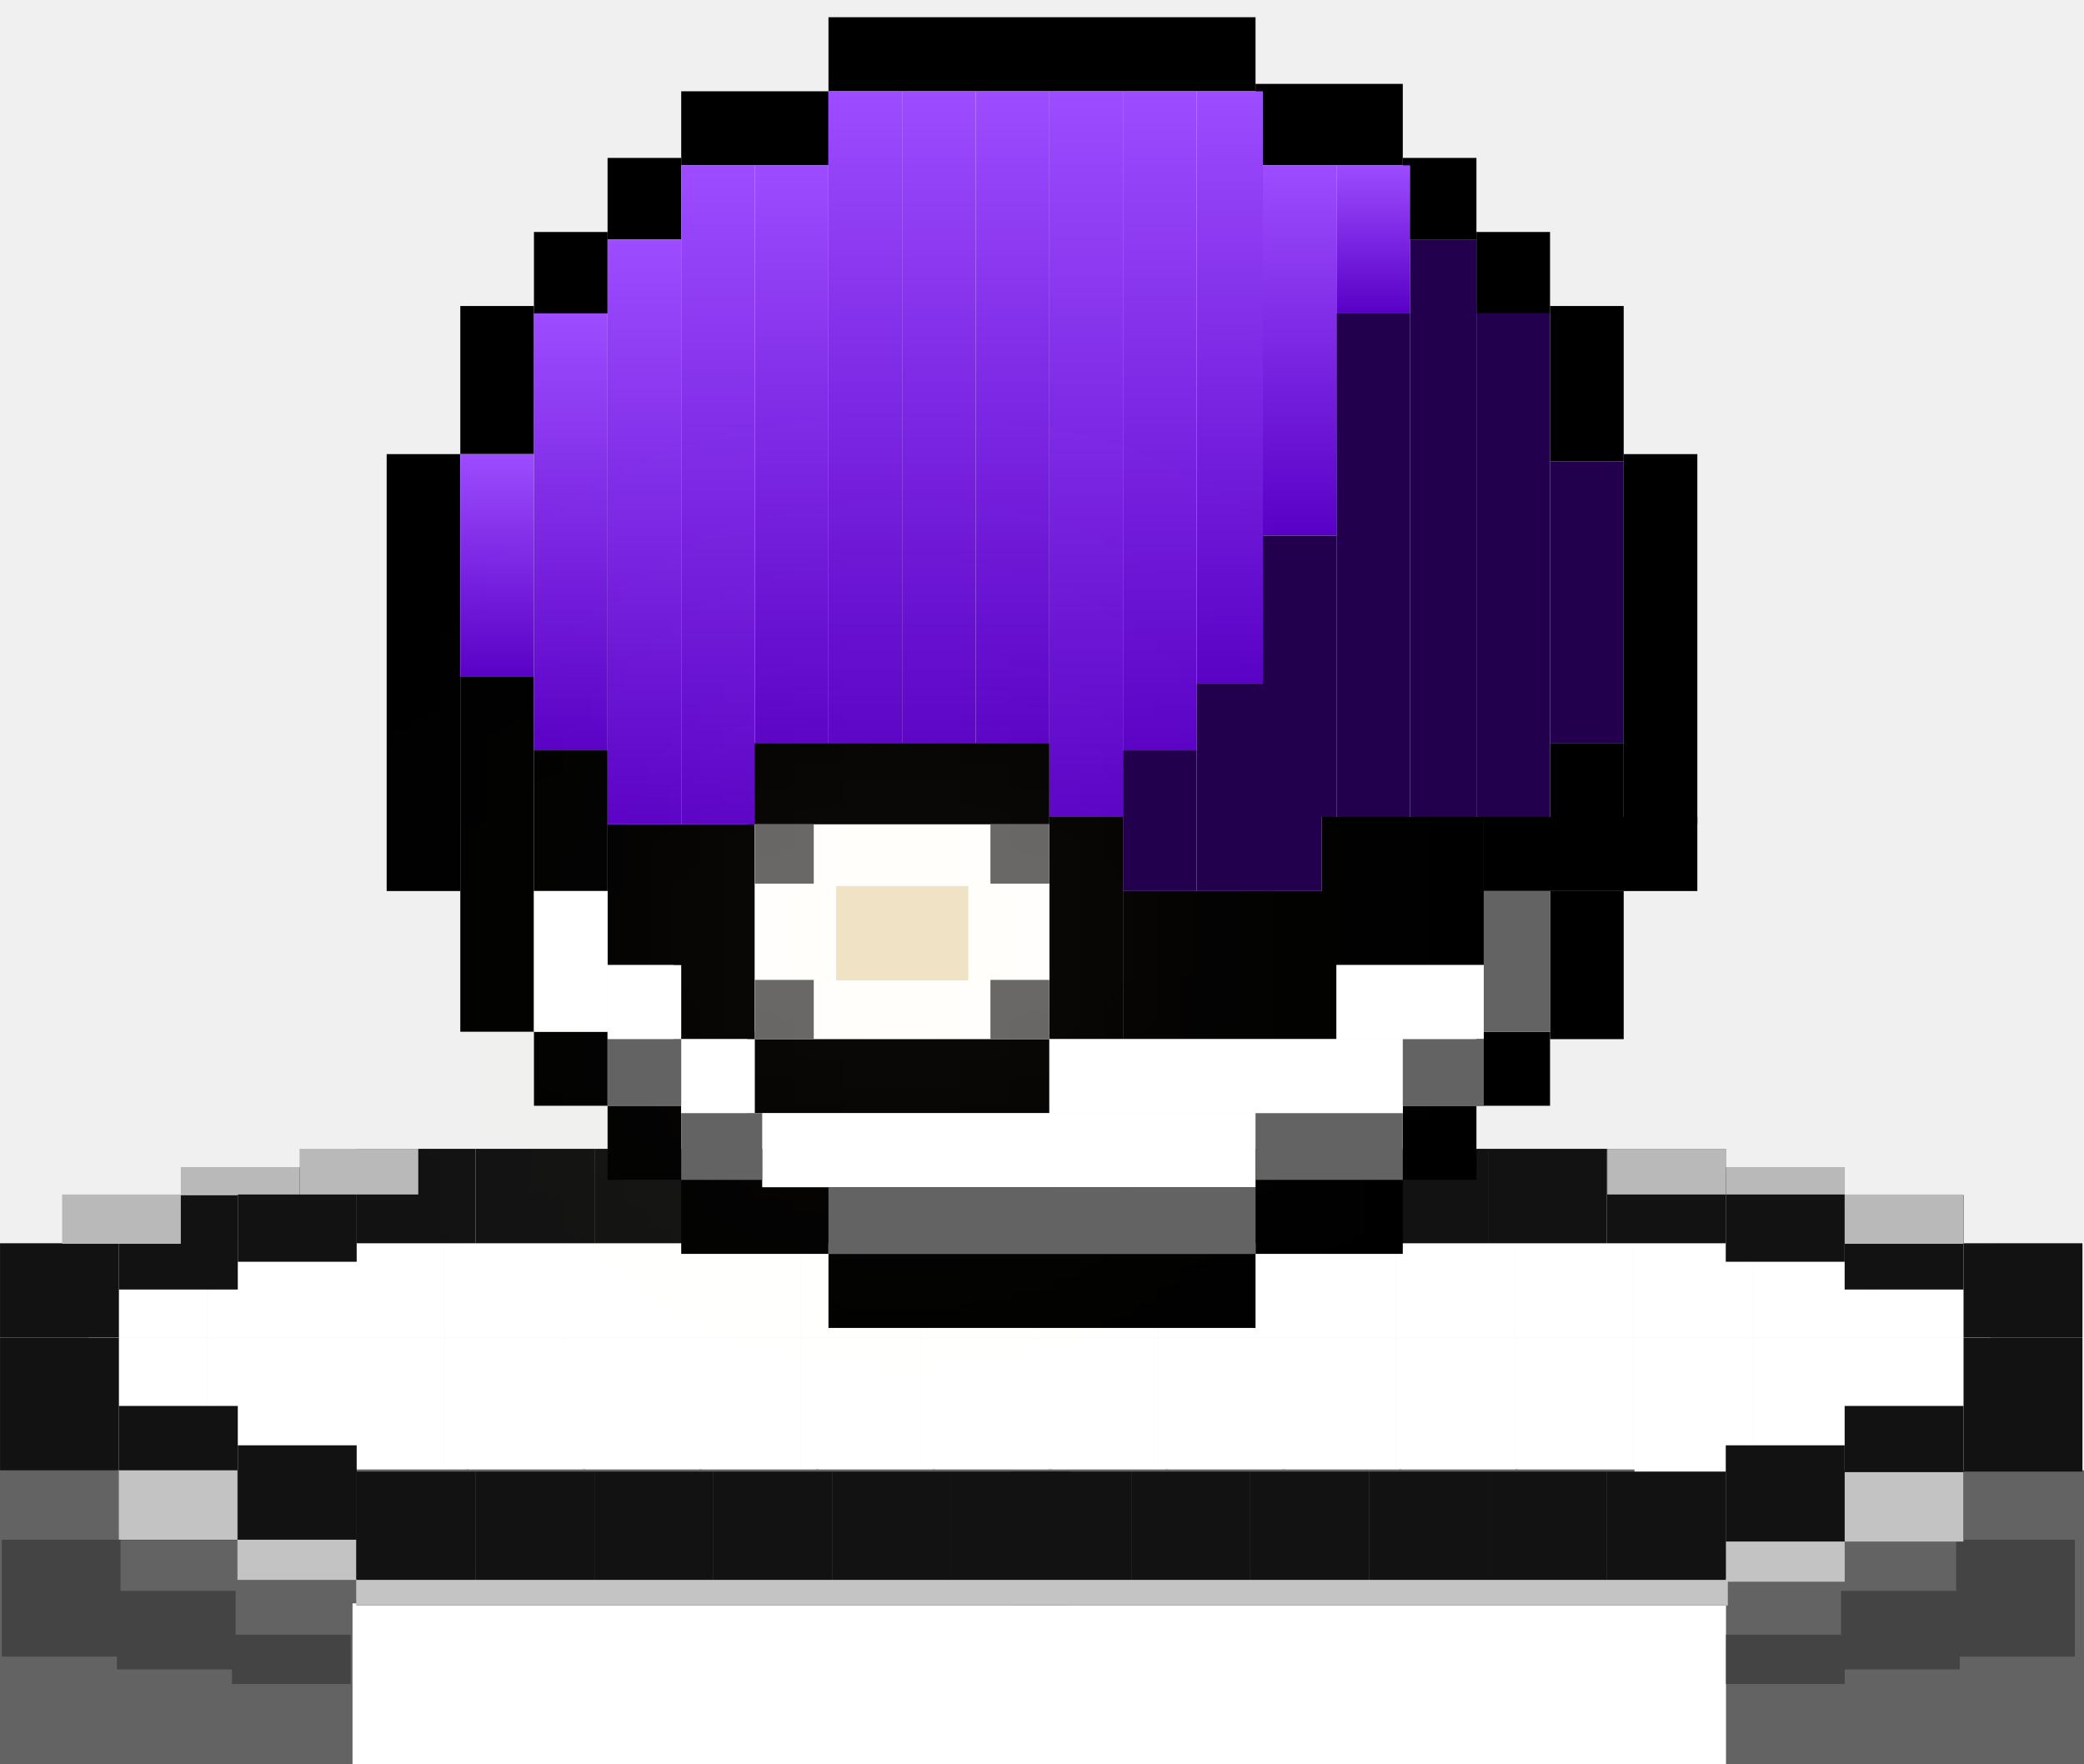
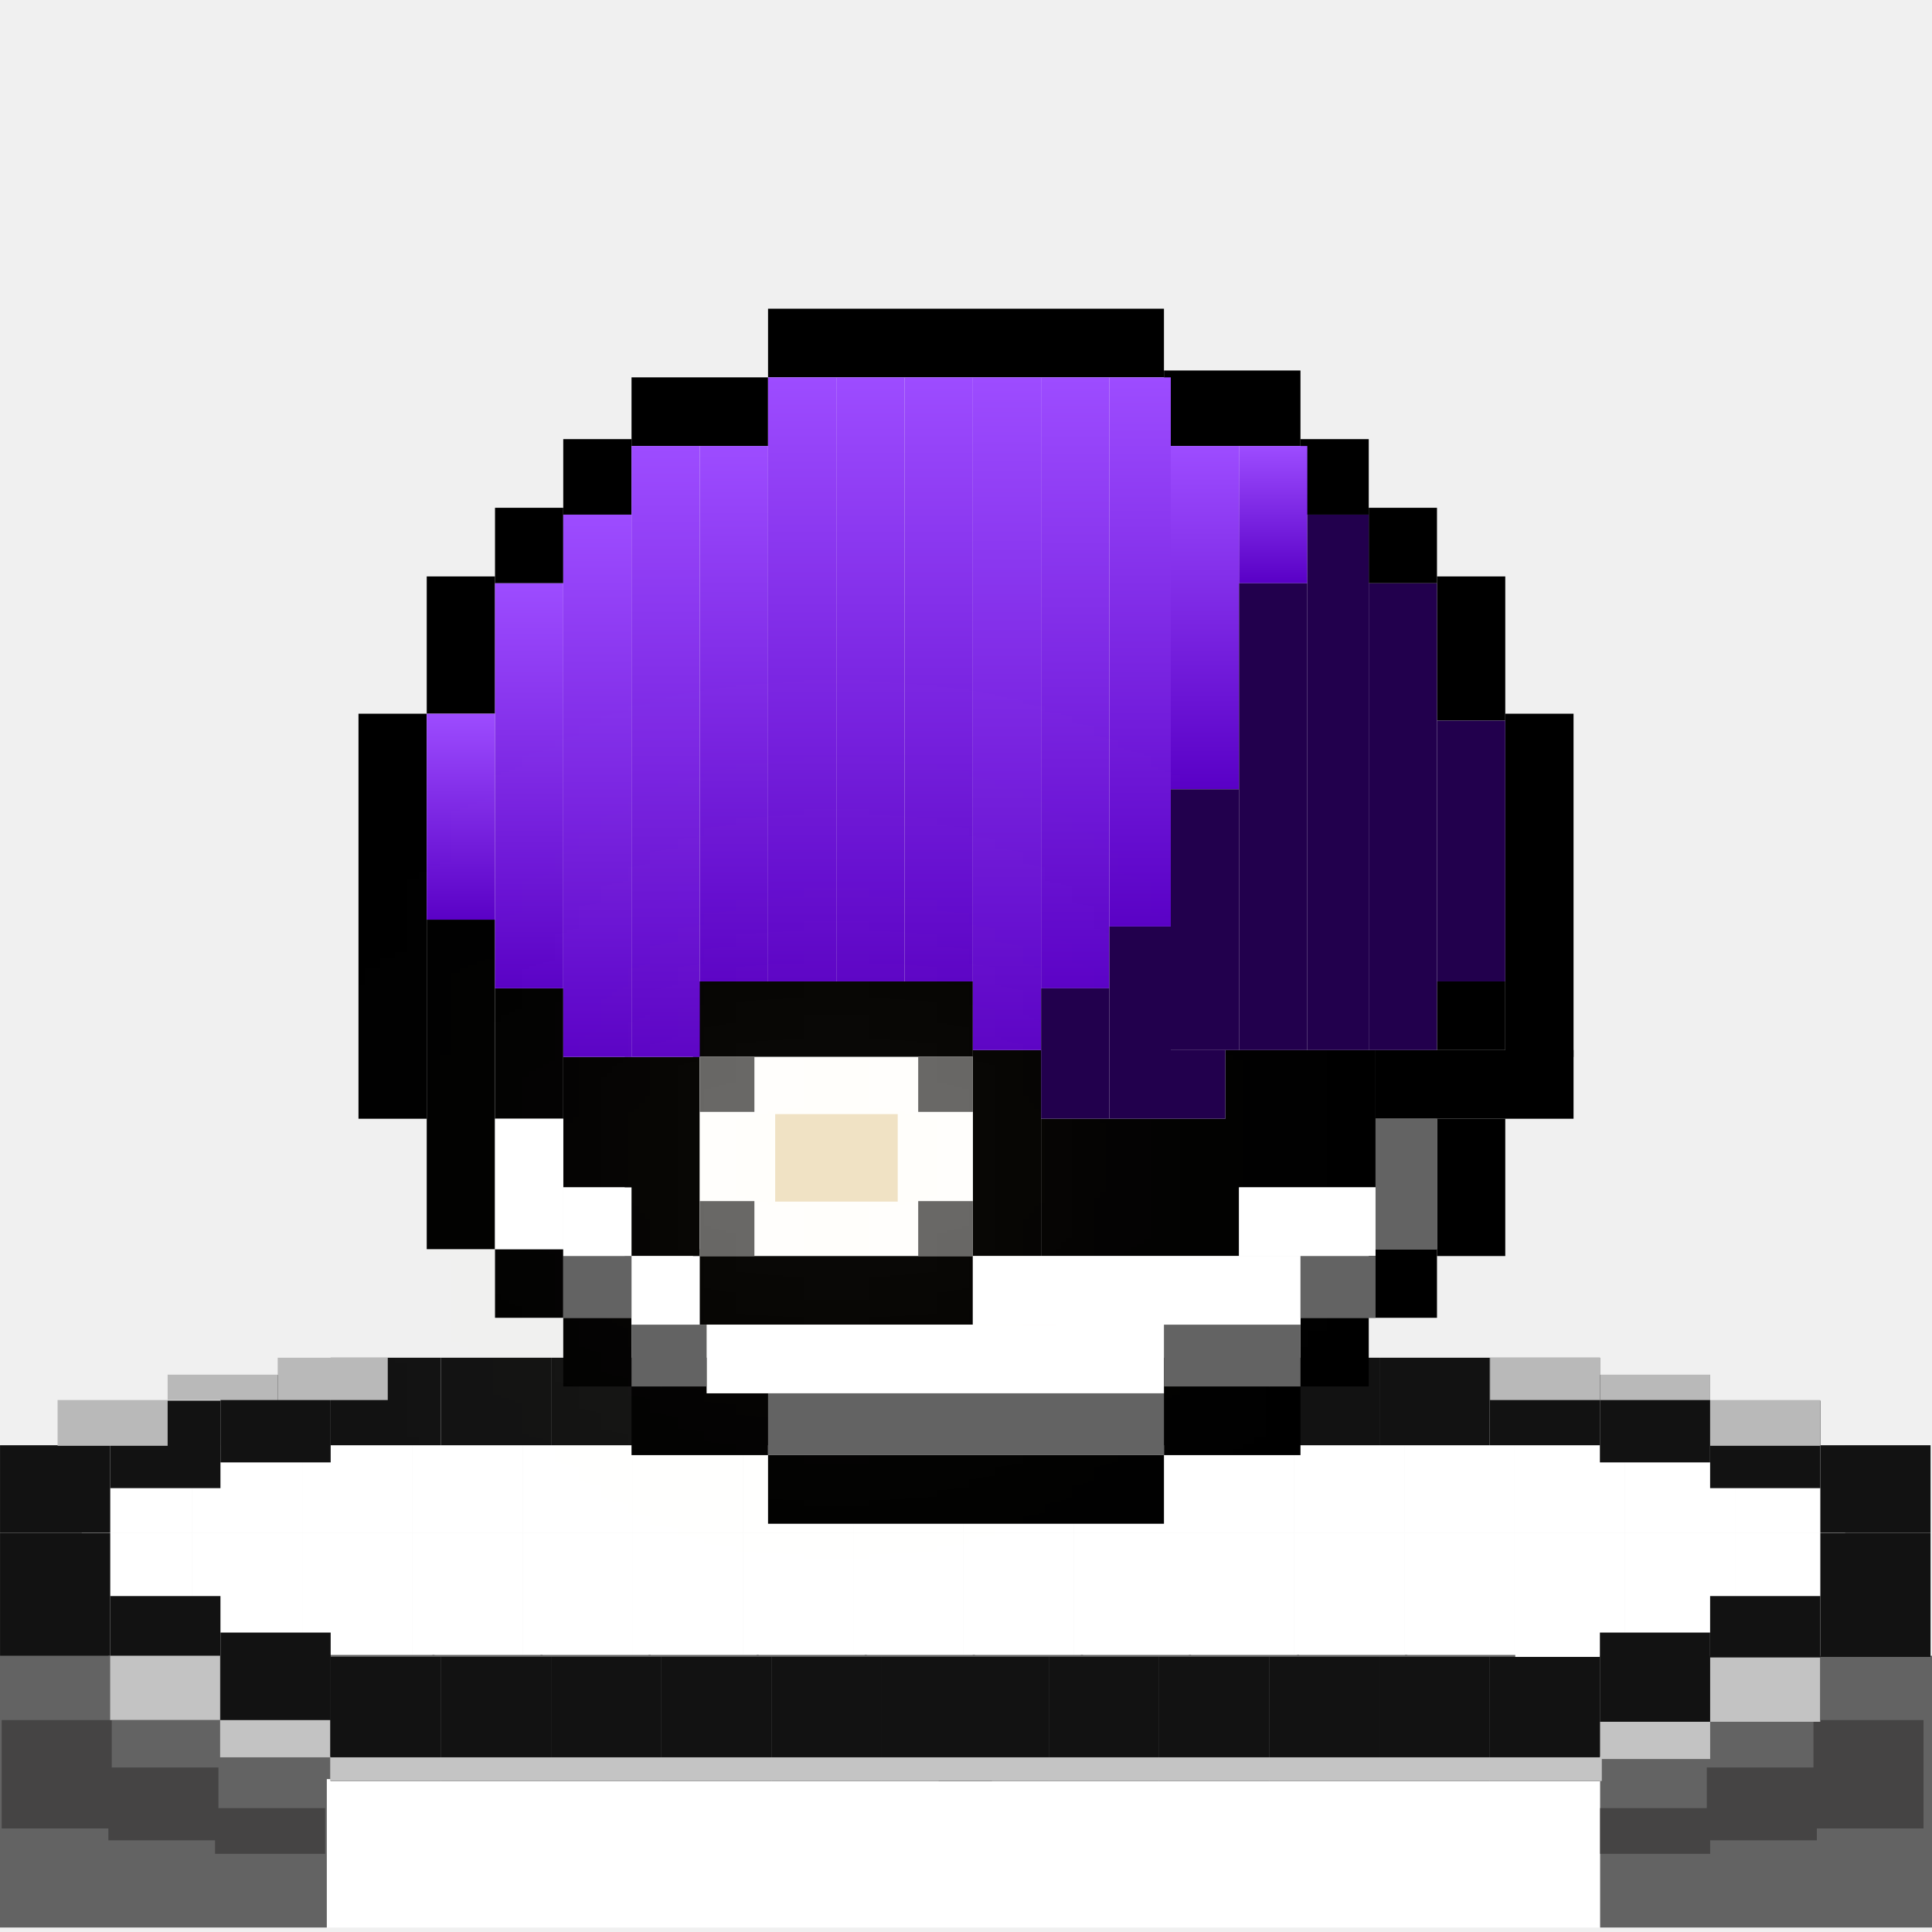
- <svg xmlns="http://www.w3.org/2000/svg" width="65" height="55" viewBox="0 0 65 55" fill="none">
-   <path d="M28.708 41.719H25V45.896H28.708V41.719Z" fill="white" />
-   <path d="M32.416 41.719H28.708V45.896H32.416V41.719Z" fill="white" />
-   <path d="M36.124 41.719H32.416V45.896H36.124V41.719Z" fill="white" />
-   <path d="M39.832 41.719H36.124V45.896H39.832V41.719Z" fill="white" />
-   <path d="M43.54 41.719H39.832V45.896H43.54V41.719Z" fill="white" />
-   <path d="M47.248 41.719H43.54V45.896H47.248V41.719Z" fill="white" />
-   <path d="M50.956 41.719H47.248V45.896H50.956V41.719Z" fill="white" />
-   <path d="M54.664 41.719H50.956V45.896H54.664V41.719Z" fill="white" />
-   <path d="M58.372 41.719H54.664V45.896H58.372V41.719Z" fill="white" />
-   <path d="M62.08 41.719H58.372V45.896H62.08V41.719Z" fill="white" />
-   <path d="M25 41.719H21.292V45.896H25V41.719Z" fill="white" />
-   <path d="M21.292 41.719H17.584V45.896H21.292V41.719Z" fill="white" />
-   <path d="M17.584 41.719H13.876V45.896H17.584V41.719Z" fill="white" />
-   <path d="M13.876 41.719H10.168V45.896H13.876V41.719Z" fill="white" />
-   <path d="M10.168 41.719H6.46V45.896H10.168V41.719Z" fill="white" />
-   <path d="M6.46 41.719H2.752V45.896H6.46V41.719Z" fill="white" />
-   <path d="M3.709 41.719H0.001V45.896H3.709V41.719Z" fill="#121212" />
-   <path d="M53.891 45.856H10.938V55.085H53.891V45.856Z" fill="white" />
-   <path d="M3.703 45.856H0V55.085H3.703V45.856Z" fill="#636363" />
-   <path d="M10.995 45.856H7.292V55.085H10.995V45.856Z" fill="#636363" />
-   <path d="M18.254 45.83H14.546V50.006H18.254V45.83Z" fill="#636363" />
-   <path d="M25.527 45.83H21.819V50.006H25.527V45.83Z" fill="#636363" />
-   <path d="M32.799 45.83H29.091V50.006H32.799V45.83Z" fill="#636363" />
-   <path d="M40.071 45.83H36.363V50.006H40.071V45.83Z" fill="#636363" />
-   <path d="M47.344 45.83H43.636V50.006H47.344V45.83Z" fill="#636363" />
-   <path d="M65 45.856H58.164V55.256H65V45.856Z" fill="#636363" />
-   <path d="M7.349 45.856H3.646V55.085H7.349V45.856Z" fill="#636363" />
-   <path d="M7.349 49.616H3.646V52.066H7.349V49.616Z" fill="#454444" />
-   <path d="M10.938 50.983H7.235V52.521H10.938V50.983Z" fill="#454444" />
-   <path d="M3.76 48.021H0.057V51.667H3.76V48.021Z" fill="#454444" />
-   <path d="M14.618 45.83H10.91V50.006H14.618V45.83Z" fill="#636363" />
-   <path d="M21.89 45.83H18.182V50.006H21.89V45.83Z" fill="#636363" />
-   <path d="M29.163 45.83H25.455V50.006H29.163V45.83Z" fill="#636363" />
-   <path d="M36.435 45.83H32.727V50.006H36.435V45.83Z" fill="#636363" />
-   <path d="M43.708 45.83H40V50.006H43.708V45.83Z" fill="#636363" />
-   <path d="M50.98 45.83H47.272V50.006H50.98V45.83Z" fill="#636363" />
-   <path d="M58.278 45.856H53.834V55.085H58.278V45.856Z" fill="#636363" />
-   <path d="M57.423 49.616H61.126V52.066H57.423V49.616Z" fill="#454444" />
-   <path d="M53.834 50.983H57.537V52.521H53.834V50.983Z" fill="#454444" />
-   <path d="M61.012 48.021H64.715V51.667H61.012V48.021Z" fill="#454444" />
-   <path d="M7.417 43.849H3.709V48.025H7.417V43.849Z" fill="#121212" />
-   <path d="M7.406 45.856H3.703V48.021H7.406V45.856Z" fill="#C3C3C3" />
-   <path d="M11.125 45.077H7.417V49.253H11.125V45.077Z" fill="#121212" />
-   <path d="M11.109 48.021H7.406V49.274H11.109V48.021Z" fill="#C3C3C3" />
-   <path d="M14.833 45.896H11.125V50.072H14.833V45.896Z" fill="#121212" />
-   <path d="M18.541 45.896H14.833V50.072H18.541V45.896Z" fill="#121212" />
-   <path d="M22.249 45.896H18.541V50.072H22.249V45.896Z" fill="#121212" />
-   <path d="M25.957 45.896H22.249V50.072H25.957V45.896Z" fill="#121212" />
-   <path d="M29.665 45.896H25.957V50.072H29.665V45.896Z" fill="#121212" />
-   <path d="M33.373 45.896H29.665V50.072H33.373V45.896Z" fill="#121212" />
-   <path d="M61.243 41.719H64.951V45.896H61.243V41.719Z" fill="#121212" />
-   <path d="M57.535 43.849H61.243V48.025H57.535V43.849Z" fill="#121212" />
-   <path d="M53.827 45.077H57.535V49.253H53.827V45.077Z" fill="#121212" />
-   <path d="M50.119 45.896H53.827V50.072H50.119V45.896Z" fill="#121212" />
-   <path d="M46.411 45.896H50.119V50.072H46.411V45.896Z" fill="#121212" />
-   <path d="M42.703 45.896H46.411V50.072H42.703V45.896Z" fill="#121212" />
-   <path d="M38.995 45.896H42.703V50.072H38.995V45.896Z" fill="#121212" />
-   <path d="M35.287 45.896H38.995V50.072H35.287V45.896Z" fill="#121212" />
-   <path d="M31.579 45.896H35.287V50.072H31.579V45.896Z" fill="#121212" />
-   <path d="M53.891 49.274H11.109V50.072H53.891V49.274Z" fill="#C4C4C4" />
-   <path d="M57.537 45.913H61.24V48.078H57.537V45.913Z" fill="#C3C3C3" />
-   <path d="M53.834 48.078H57.537V49.331H53.834V48.078Z" fill="#C3C3C3" />
-   <path d="M28.708 41.719H25V38.775H28.708V41.719Z" fill="white" />
-   <path d="M32.416 41.719H28.708V38.775H32.416V41.719Z" fill="white" />
-   <path d="M36.124 41.719H32.416V38.775H36.124V41.719Z" fill="white" />
-   <path d="M39.832 41.719H36.124V38.775H39.832V41.719Z" fill="white" />
-   <path d="M43.54 41.719H39.832V38.775H43.54V41.719Z" fill="white" />
-   <path d="M47.248 41.719H43.54V38.775H47.248V41.719Z" fill="white" />
-   <path d="M50.956 41.719H47.248V38.775H50.956V41.719Z" fill="white" />
-   <path d="M54.664 41.719H50.956V38.775H54.664V41.719Z" fill="white" />
-   <path d="M58.372 41.719H54.664V38.775H58.372V41.719Z" fill="white" />
-   <path d="M62.08 41.719H58.372V38.775H62.08V41.719Z" fill="white" />
-   <path d="M25 41.719H21.292V38.775H25V41.719Z" fill="white" />
-   <path d="M21.292 41.719H17.584V38.775H21.292V41.719Z" fill="white" />
-   <path d="M17.584 41.719H13.876V38.775H17.584V41.719Z" fill="white" />
-   <path d="M13.876 41.719H10.168V38.775H13.876V41.719Z" fill="white" />
-   <path d="M10.168 41.719H6.46V38.775H10.168V41.719Z" fill="white" />
-   <path d="M6.46 41.719H2.752V38.775H6.46V41.719Z" fill="white" />
-   <path d="M3.709 41.719H0.001V38.775H3.709V41.719Z" fill="#121212" />
-   <path d="M7.417 40.218H3.709V37.273H7.417V40.218Z" fill="#121212" />
-   <path d="M11.125 39.352H7.417V36.407H11.125V39.352Z" fill="#121212" />
-   <path d="M14.833 38.775H11.125V35.83H14.833V38.775Z" fill="#121212" />
-   <path d="M18.541 38.775H14.833V35.83H18.541V38.775Z" fill="#121212" />
-   <path d="M22.249 38.775H18.541V35.83H22.249V38.775Z" fill="#121212" />
-   <path d="M25.957 38.775H22.249V35.83H25.957V38.775Z" fill="#121212" />
-   <path d="M29.665 38.775H25.957V35.83H29.665V38.775Z" fill="#121212" />
-   <path d="M33.373 38.775H29.665V35.83H33.373V38.775Z" fill="#121212" />
-   <path d="M61.243 41.719H64.951V38.775H61.243V41.719Z" fill="#121212" />
-   <path d="M57.535 40.218H61.243V37.273H57.535V40.218Z" fill="#121212" />
-   <path d="M57.537 38.792H61.24V37.254H57.537V38.792Z" fill="#B9B9B9" />
-   <path d="M5.64 38.792H1.937V37.254H5.64V38.792Z" fill="#B9B9B9" />
-   <path d="M53.827 39.352H57.535V36.407H53.827V39.352Z" fill="#121212" />
-   <path d="M53.834 37.254H57.537V36.4H53.834V37.254Z" fill="#B9B9B9" />
-   <path d="M9.343 37.254H5.64V36.4H9.343V37.254Z" fill="#B9B9B9" />
-   <path d="M50.119 38.775H53.827V35.83H50.119V38.775Z" fill="#121212" />
-   <path d="M50.132 37.254H53.834V35.83H50.132V37.254Z" fill="#B9B9B9" />
-   <path d="M13.046 37.254H9.343V35.83H13.046V37.254Z" fill="#B9B9B9" />
-   <path d="M46.411 38.775H50.119V35.83H46.411V38.775Z" fill="#121212" />
-   <path d="M42.703 38.775H46.411V35.83H42.703V38.775Z" fill="#121212" />
-   <path d="M38.995 38.775H42.703V35.83H38.995V38.775Z" fill="#121212" />
-   <path d="M35.287 38.775H38.995V35.83H35.287V38.775Z" fill="#121212" />
-   <path d="M31.579 38.775H35.287V35.83H31.579V38.775Z" fill="#121212" />
-   <path d="M39.16 0.537H25.84V2.847H39.16V0.537Z" fill="black" />
-   <path d="M25.84 2.847H21.247V5.156H25.84V2.847Z" fill="black" />
-   <path d="M21.247 4.925H18.95V7.466H21.247V4.925Z" fill="black" />
-   <path d="M18.95 7.235H16.654V9.775H18.95V7.235Z" fill="black" />
-   <path d="M16.654 9.544H14.357V14.163H16.654V9.544Z" fill="black" />
-   <path d="M14.357 14.163H12.06V27.79H14.357V14.163Z" fill="black" />
-   <path d="M16.654 21.092H14.357V32.178H16.654V21.092Z" fill="black" />
-   <path d="M18.95 23.402H16.654V27.79H18.95V23.402Z" fill="black" />
-   <path d="M21.247 25.711H18.95V30.099H21.247V25.711Z" fill="black" />
-   <path d="M32.73 23.171H23.314V25.711H32.73V23.171Z" fill="black" />
-   <path d="M32.73 32.178H23.314V34.718H32.73V32.178Z" fill="black" />
-   <path d="M35.026 25.48H32.73V32.409H35.026V25.48Z" fill="black" />
-   <path d="M46.279 25.48H41.227V30.099H46.279V25.48Z" fill="black" />
-   <path d="M52.94 25.48H46.279V27.79H52.94V25.48Z" fill="black" />
-   <path d="M50.643 27.79H48.346V32.409H50.643V27.79Z" fill="black" />
-   <path d="M52.94 14.163H50.643V25.711H52.94V14.163Z" fill="black" />
-   <path d="M50.643 23.171H48.346V25.48H50.643V23.171Z" fill="black" />
-   <path d="M48.346 32.178H46.05V34.487H48.346V32.178Z" fill="black" />
-   <path d="M18.95 32.178H16.654V34.487H18.95V32.178Z" fill="black" />
-   <path d="M46.05 34.487H43.753V36.797H46.05V34.487Z" fill="black" />
-   <path d="M21.247 34.487H18.95V36.797H21.247V34.487Z" fill="black" />
-   <path d="M43.753 36.797H39.16V39.106H43.753V36.797Z" fill="black" />
-   <path d="M25.84 36.797H21.247V39.106H25.84V36.797Z" fill="black" />
-   <path d="M39.16 39.106H25.84V41.416H39.16V39.106Z" fill="black" />
-   <path d="M50.643 9.544H48.346V14.394H50.643V9.544Z" fill="black" />
-   <path d="M48.346 7.235H46.05V9.775H48.346V7.235Z" fill="black" />
-   <path d="M46.05 4.925H43.753V7.466H46.05V4.925Z" fill="black" />
-   <path d="M43.753 2.616H39.16V5.156H43.753V2.616Z" fill="black" />
-   <path d="M41.686 27.79H35.026V32.409H41.686V27.79Z" fill="black" />
-   <path d="M23.543 25.711H21.017V32.409H23.543V25.711Z" fill="black" />
-   <path d="M16.654 14.163H14.357V21.092H16.654V14.163Z" fill="url(#paint0_linear_356_4779)" />
-   <path d="M18.95 9.775H16.654V23.401H18.95V9.775Z" fill="url(#paint1_linear_356_4779)" />
-   <path d="M21.247 7.466H18.95V25.711H21.247V7.466Z" fill="url(#paint2_linear_356_4779)" />
-   <path d="M23.543 5.156H21.247V25.711H23.543V5.156Z" fill="url(#paint3_linear_356_4779)" />
-   <path d="M25.84 5.156H23.543V23.171H25.84V5.156Z" fill="url(#paint4_linear_356_4779)" />
-   <path d="M28.137 2.847H25.84V23.171H28.137V2.847Z" fill="url(#paint5_linear_356_4779)" />
-   <path d="M30.433 2.847H28.137V23.171H30.433V2.847Z" fill="url(#paint6_linear_356_4779)" />
-   <path d="M32.73 2.847H30.433V23.171H32.73V2.847Z" fill="url(#paint7_linear_356_4779)" />
-   <path d="M35.026 2.847H32.73V25.48H35.026V2.847Z" fill="url(#paint8_linear_356_4779)" />
-   <path d="M37.323 2.847H35.026V23.401H37.323V2.847Z" fill="url(#paint9_linear_356_4779)" />
-   <path d="M39.39 2.847H37.323V21.323H39.39V2.847Z" fill="url(#paint10_linear_356_4779)" />
-   <path d="M41.686 5.156H39.39V16.704H41.686V5.156Z" fill="url(#paint11_linear_356_4779)" />
-   <path d="M43.983 5.156H41.686V9.775H43.983V5.156Z" fill="url(#paint12_linear_356_4779)" />
-   <path d="M32.73 25.711H23.543V32.409H32.73V25.711Z" fill="white" />
-   <path d="M25.381 25.711H23.543V27.559H25.381V25.711Z" fill="#636363" />
-   <path d="M32.73 25.711H30.892V27.559H32.73V25.711Z" fill="#636363" />
-   <path d="M32.73 30.561H30.892V32.409H32.73V30.561Z" fill="#636363" />
-   <path d="M25.381 30.561H23.543V32.409H25.381V30.561Z" fill="#636363" />
-   <g filter="url(#filter0_d_356_4779)">
-     <path d="M30.203 27.633H26.08V30.578H30.203V27.633Z" fill="#F0E2C4" />
+ <svg xmlns="http://www.w3.org/2000/svg" width="65" height="65" viewBox="0 0 65 65" fill="none">
+   <mask id="mask0_52_1626" style="mask-type:luminance" maskUnits="userSpaceOnUse" x="0" y="-1" width="65" height="66">
+     <path d="M65 -0.151H0V64.849H65V-0.151Z" fill="white" />
+   </mask>
+   <g mask="url(#mask0_52_1626)">
+     <path d="M28.708 51.569H25V55.745H28.708V51.569Z" fill="white" />
+     <path d="M32.416 51.569H28.708V55.745H32.416V51.569Z" fill="white" />
+     <path d="M36.124 51.569H32.416V55.745H36.124V51.569Z" fill="white" />
+     <path d="M39.832 51.569H36.124V55.745H39.832V51.569Z" fill="white" />
+     <path d="M43.54 51.569H39.832V55.745H43.54V51.569Z" fill="white" />
+     <path d="M47.248 51.569H43.54V55.745H47.248V51.569Z" fill="white" />
+     <path d="M50.956 51.569H47.248V55.745H50.956V51.569Z" fill="white" />
+     <path d="M54.664 51.569H50.956V55.745H54.664V51.569Z" fill="white" />
+     <path d="M58.372 51.569H54.664V55.745H58.372V51.569Z" fill="white" />
+     <path d="M62.08 51.569H58.372V55.745H62.08V51.569Z" fill="white" />
+     <path d="M25 51.569H21.292V55.745H25V51.569Z" fill="white" />
+     <path d="M21.292 51.569H17.584V55.745H21.292V51.569Z" fill="white" />
+     <path d="M17.584 51.569H13.876V55.745H17.584V51.569Z" fill="white" />
+     <path d="M13.876 51.569H10.168V55.745H13.876V51.569Z" fill="white" />
+     <path d="M10.168 51.569H6.46V55.745H10.168V51.569Z" fill="white" />
+     <path d="M6.46 51.569H2.752V55.745H6.46V51.569Z" fill="white" />
+     <path d="M3.709 51.569H0.001V55.745H3.709V51.569Z" fill="#121212" />
+     <path d="M53.891 55.705H10.938V64.934H53.891V55.705Z" fill="white" />
+     <path d="M3.703 55.705H0V64.934H3.703V55.705Z" fill="#636363" />
+     <path d="M10.995 55.705H7.292V64.934H10.995V55.705Z" fill="#636363" />
+     <path d="M18.254 55.679H14.546V59.855H18.254V55.679Z" fill="#636363" />
+     <path d="M25.527 55.679H21.819V59.855H25.527V55.679Z" fill="#636363" />
+     <path d="M32.799 55.679H29.091V59.855H32.799V55.679Z" fill="#636363" />
+     <path d="M40.071 55.679H36.363V59.855H40.071V55.679Z" fill="#636363" />
+     <path d="M47.344 55.679H43.636V59.855H47.344V55.679Z" fill="#636363" />
+     <path d="M65 55.705H58.164V65.105H65V55.705Z" fill="#636363" />
+     <path d="M7.349 55.705H3.646V64.934H7.349V55.705Z" fill="#636363" />
+     <path d="M7.349 59.465H3.646V61.915H7.349V59.465Z" fill="#454444" />
+     <path d="M10.938 60.832H7.235V62.37H10.938V60.832Z" fill="#454444" />
+     <path d="M3.76 57.87H0.057V61.516H3.76V57.87Z" fill="#454444" />
+     <path d="M14.618 55.679H10.91V59.855H14.618V55.679Z" fill="#636363" />
+     <path d="M21.89 55.679H18.182V59.855H21.89V55.679Z" fill="#636363" />
+     <path d="M29.163 55.679H25.455V59.855H29.163V55.679Z" fill="#636363" />
+     <path d="M36.435 55.679H32.727V59.855H36.435V55.679Z" fill="#636363" />
+     <path d="M43.708 55.679H40V59.855H43.708V55.679Z" fill="#636363" />
+     <path d="M50.98 55.679H47.272V59.855H50.98V55.679Z" fill="#636363" />
+     <path d="M58.278 55.705H53.834V64.934H58.278V55.705Z" fill="#636363" />
+     <path d="M57.423 59.465H61.126V61.915H57.423V59.465Z" fill="#454444" />
+     <path d="M53.834 60.832H57.537V62.37H53.834V60.832Z" fill="#454444" />
+     <path d="M61.012 57.87H64.715V61.516H61.012V57.87Z" fill="#454444" />
+     <path d="M7.417 53.698H3.709V57.874H7.417V53.698Z" fill="#121212" />
+     <path d="M7.406 55.705H3.703V57.87H7.406V55.705Z" fill="#C3C3C3" />
+     <path d="M11.125 54.926H7.417V59.102H11.125V54.926Z" fill="#121212" />
+     <path d="M11.109 57.87H7.406V59.123H11.109V57.87Z" fill="#C3C3C3" />
+     <path d="M14.833 55.745H11.125V59.921H14.833V55.745Z" fill="#121212" />
+     <path d="M18.541 55.745H14.833V59.921H18.541V55.745Z" fill="#121212" />
+     <path d="M22.249 55.745H18.541V59.921H22.249V55.745Z" fill="#121212" />
+     <path d="M25.957 55.745H22.249V59.921H25.957V55.745Z" fill="#121212" />
+     <path d="M29.665 55.745H25.957V59.921H29.665V55.745Z" fill="#121212" />
+     <path d="M33.373 55.745H29.665V59.921H33.373V55.745Z" fill="#121212" />
+     <path d="M61.243 51.569H64.951V55.745H61.243V51.569Z" fill="#121212" />
+     <path d="M57.535 53.698H61.243V57.874H57.535V53.698Z" fill="#121212" />
+     <path d="M53.827 54.926H57.535V59.102H53.827V54.926Z" fill="#121212" />
+     <path d="M50.119 55.745H53.827V59.921H50.119V55.745Z" fill="#121212" />
+     <path d="M46.411 55.745H50.119V59.921H46.411V55.745Z" fill="#121212" />
+     <path d="M42.703 55.745H46.411V59.921H42.703V55.745Z" fill="#121212" />
+     <path d="M38.995 55.745H42.703V59.921H38.995V55.745Z" fill="#121212" />
+     <path d="M35.287 55.745H38.995V59.921H35.287V55.745Z" fill="#121212" />
+     <path d="M31.579 55.745H35.287V59.921H31.579V55.745Z" fill="#121212" />
+     <path d="M53.891 59.123H11.109V59.921H53.891V59.123Z" fill="#C4C4C4" />
+     <path d="M57.537 55.763H61.24V57.927H57.537V55.763Z" fill="#C3C3C3" />
+     <path d="M53.834 57.927H57.537V59.18H53.834V57.927Z" fill="#C3C3C3" />
+     <path d="M28.708 51.569H25V48.624H28.708V51.569Z" fill="white" />
+     <path d="M32.416 51.569H28.708V48.624H32.416V51.569Z" fill="white" />
+     <path d="M36.124 51.569H32.416V48.624H36.124V51.569Z" fill="white" />
+     <path d="M39.832 51.569H36.124V48.624H39.832V51.569Z" fill="white" />
+     <path d="M43.54 51.569H39.832V48.624H43.54V51.569Z" fill="white" />
+     <path d="M47.248 51.569H43.54V48.624H47.248V51.569Z" fill="white" />
+     <path d="M50.956 51.569H47.248V48.624H50.956V51.569Z" fill="white" />
+     <path d="M54.664 51.569H50.956V48.624H54.664V51.569Z" fill="white" />
+     <path d="M58.372 51.569H54.664V48.624H58.372V51.569Z" fill="white" />
+     <path d="M62.08 51.569H58.372V48.624H62.08V51.569Z" fill="white" />
+     <path d="M25 51.569H21.292V48.624H25V51.569Z" fill="white" />
+     <path d="M21.292 51.569H17.584V48.624H21.292V51.569Z" fill="white" />
+     <path d="M17.584 51.569H13.876V48.624H17.584V51.569Z" fill="white" />
+     <path d="M13.876 51.569H10.168V48.624H13.876V51.569Z" fill="white" />
+     <path d="M10.168 51.569H6.46V48.624H10.168V51.569Z" fill="white" />
+     <path d="M6.46 51.569H2.752V48.624H6.46V51.569Z" fill="white" />
+     <path d="M3.709 51.569H0.001V48.624H3.709V51.569Z" fill="#121212" />
+     <path d="M7.417 50.067H3.709V47.123H7.417V50.067Z" fill="#121212" />
+     <path d="M11.125 49.201H7.417V46.257H11.125V49.201Z" fill="#121212" />
+     <path d="M14.833 48.624H11.125V45.679H14.833V48.624Z" fill="#121212" />
+     <path d="M18.541 48.624H14.833V45.679H18.541V48.624Z" fill="#121212" />
+     <path d="M22.249 48.624H18.541V45.679H22.249V48.624Z" fill="#121212" />
+     <path d="M25.957 48.624H22.249V45.679H25.957V48.624Z" fill="#121212" />
+     <path d="M29.665 48.624H25.957V45.679H29.665V48.624Z" fill="#121212" />
+     <path d="M33.373 48.624H29.665V45.679H33.373V48.624Z" fill="#121212" />
+     <path d="M61.243 51.569H64.951V48.624H61.243V51.569Z" fill="#121212" />
+     <path d="M57.535 50.067H61.243V47.123H57.535V50.067Z" fill="#121212" />
+     <path d="M57.537 48.642H61.24V47.103H57.537V48.642Z" fill="#B9B9B9" />
+     <path d="M5.64 48.642H1.937V47.103H5.64V48.642Z" fill="#B9B9B9" />
+     <path d="M53.827 49.201H57.535V46.257H53.827V49.201Z" fill="#121212" />
+     <path d="M53.834 47.103H57.537V46.249H53.834V47.103Z" fill="#B9B9B9" />
+     <path d="M9.343 47.103H5.64V46.249H9.343V47.103Z" fill="#B9B9B9" />
+     <path d="M50.119 48.624H53.827V45.679H50.119V48.624Z" fill="#121212" />
+     <path d="M50.132 47.103H53.834V45.679H50.132V47.103Z" fill="#B9B9B9" />
+     <path d="M13.046 47.103H9.343V45.679H13.046V47.103Z" fill="#B9B9B9" />
+     <path d="M46.411 48.624H50.119V45.679H46.411V48.624Z" fill="#121212" />
+     <path d="M42.703 48.624H46.411V45.679H42.703V48.624Z" fill="#121212" />
+     <path d="M38.995 48.624H42.703V45.679H38.995V48.624Z" fill="#121212" />
+     <path d="M35.287 48.624H38.995V45.679H35.287V48.624Z" fill="#121212" />
+     <path d="M31.579 48.624H35.287V45.679H31.579V48.624Z" fill="#121212" />
+     <path d="M39.16 10.386H25.84V12.696H39.16V10.386Z" fill="black" />
+     <path d="M25.84 12.696H21.247V15.005H25.84V12.696Z" fill="black" />
+     <path d="M21.247 14.774H18.95V17.315H21.247V14.774Z" fill="black" />
+     <path d="M18.95 17.084H16.654V19.624H18.95V17.084Z" fill="black" />
+     <path d="M16.654 19.393H14.357V24.012H16.654V19.393Z" fill="black" />
+     <path d="M14.357 24.012H12.061V37.639H14.357V24.012Z" fill="black" />
+     <path d="M16.654 30.941H14.357V42.027H16.654V30.941Z" fill="black" />
+     <path d="M18.95 33.251H16.654V37.639H18.95V33.251Z" fill="black" />
+     <path d="M21.247 35.56H18.95V39.948H21.247V35.56Z" fill="black" />
+     <path d="M32.73 33.02H23.314V35.56H32.73V33.02Z" fill="black" />
+     <path d="M32.73 42.027H23.314V44.567H32.73V42.027Z" fill="black" />
+     <path d="M35.026 35.329H32.73V42.258H35.026V35.329Z" fill="black" />
+     <path d="M46.279 35.329H41.227V39.948H46.279V35.329Z" fill="black" />
+     <path d="M52.94 35.329H46.279V37.639H52.94V35.329Z" fill="black" />
+     <path d="M50.643 37.639H48.346V42.258H50.643V37.639Z" fill="black" />
+     <path d="M52.94 24.012H50.643V35.56H52.94V24.012Z" fill="black" />
+     <path d="M50.643 33.02H48.346V35.329H50.643V33.02Z" fill="black" />
+     <path d="M48.346 42.027H46.05V44.336H48.346V42.027Z" fill="black" />
+     <path d="M18.95 42.027H16.654V44.336H18.95V42.027Z" fill="black" />
+     <path d="M46.05 44.336H43.753V46.646H46.05V44.336Z" fill="black" />
+     <path d="M21.247 44.336H18.95V46.646H21.247V44.336Z" fill="black" />
+     <path d="M43.753 46.646H39.16V48.956H43.753V46.646Z" fill="black" />
+     <path d="M25.84 46.646H21.247V48.956H25.84V46.646Z" fill="black" />
+     <path d="M39.16 48.955H25.84V51.265H39.16V48.955Z" fill="black" />
+     <path d="M50.643 19.393H48.346V24.243H50.643V19.393Z" fill="black" />
+     <path d="M48.346 17.084H46.05V19.624H48.346V17.084Z" fill="black" />
+     <path d="M46.05 14.774H43.753V17.315H46.05V14.774Z" fill="black" />
+     <path d="M43.753 12.465H39.16V15.005H43.753V12.465Z" fill="black" />
+     <path d="M41.686 37.639H35.026V42.258H41.686V37.639Z" fill="black" />
+     <path d="M23.544 35.56H21.017V42.258H23.544V35.56Z" fill="black" />
+     <path d="M16.654 24.012H14.357V30.941H16.654V24.012Z" fill="url(#paint0_linear_52_1626)" />
+     <path d="M18.95 19.624H16.654V33.251H18.95V19.624Z" fill="url(#paint1_linear_52_1626)" />
+     <path d="M21.247 17.315H18.95V35.56H21.247V17.315Z" fill="url(#paint2_linear_52_1626)" />
+     <path d="M23.543 15.005H21.247V35.56H23.543V15.005Z" fill="url(#paint3_linear_52_1626)" />
+     <path d="M25.84 15.005H23.543V33.02H25.84V15.005Z" fill="url(#paint4_linear_52_1626)" />
+     <path d="M28.137 12.696H25.84V33.02H28.137V12.696Z" fill="url(#paint5_linear_52_1626)" />
+     <path d="M30.433 12.696H28.137V33.02H30.433V12.696Z" fill="url(#paint6_linear_52_1626)" />
+     <path d="M32.73 12.696H30.433V33.02H32.73V12.696Z" fill="url(#paint7_linear_52_1626)" />
+     <path d="M35.026 12.696H32.73V35.329H35.026V12.696Z" fill="url(#paint8_linear_52_1626)" />
+     <path d="M37.323 12.696H35.026V33.251H37.323V12.696Z" fill="url(#paint9_linear_52_1626)" />
+     <path d="M39.39 12.696H37.323V31.172H39.39V12.696Z" fill="url(#paint10_linear_52_1626)" />
+     <path d="M41.686 15.005H39.39V26.553H41.686V15.005Z" fill="url(#paint11_linear_52_1626)" />
+     <path d="M43.983 15.005H41.686V19.624H43.983V15.005Z" fill="url(#paint12_linear_52_1626)" />
+     <path d="M32.73 35.56H23.543V42.258H32.73V35.56Z" fill="white" />
+     <path d="M25.381 35.56H23.543V37.408H25.381V35.56Z" fill="#636363" />
+     <path d="M32.73 35.56H30.892V37.408H32.73V35.56Z" fill="#636363" />
+     <path d="M32.73 40.41H30.892V42.258H32.73V40.41Z" fill="#636363" />
+     <path d="M25.381 40.41H23.543V42.258H25.381V40.41Z" fill="#636363" />
+     <g filter="url(#filter0_d_52_1626)">
+       <path d="M30.203 37.482H26.08V40.427H30.203V37.482Z" fill="#F0E2C4" />
+     </g>
+     <path d="M18.95 37.639H16.654V42.027H18.95V37.639Z" fill="white" />
+     <path d="M21.247 39.948H18.95V42.258H21.247V39.948Z" fill="white" />
+     <path d="M23.543 42.258H21.247V44.568H23.543V42.258Z" fill="white" />
+     <path d="M39.16 44.567H23.773V46.877H39.16V44.567Z" fill="white" />
+     <path d="M43.753 42.258H32.73V44.568H43.753V42.258Z" fill="white" />
+     <path d="M46.279 39.948H41.686V42.258H46.279V39.948Z" fill="white" />
+     <path d="M21.247 42.258H18.95V44.337H21.247V42.258Z" fill="#636363" />
+     <path d="M23.773 44.567H21.247V46.646H23.773V44.567Z" fill="#636363" />
+     <path d="M39.16 46.877H25.84V48.956H39.16V46.877Z" fill="#636363" />
+     <path d="M43.753 44.567H39.16V46.646H43.753V44.567Z" fill="#636363" />
+     <path d="M46.279 42.258H43.753V44.337H46.279V42.258Z" fill="#636363" />
+     <path d="M48.346 37.639H46.279V42.027H48.346V37.639Z" fill="#636363" />
+     <path d="M37.323 33.251H35.026V37.639H37.323V33.251Z" fill="#22004D" />
+     <path d="M39.39 31.172H37.323V37.639H39.39V31.172Z" fill="#22004D" />
+     <path d="M41.686 26.553H39.39V35.329H41.686V26.553Z" fill="#22004D" />
+     <path d="M43.983 19.624H41.686V35.329H43.983V19.624Z" fill="#22004D" />
+     <path d="M46.05 17.315H43.983V35.329H46.05V17.315Z" fill="#22004D" />
+     <path d="M48.346 19.624H46.05V35.329H48.346V19.624Z" fill="#22004D" />
+     <path d="M50.643 24.243H48.346V33.02H50.643V24.243Z" fill="#22004D" />
+     <path d="M41.227 35.329H39.39V37.639H41.227V35.329Z" fill="#22004D" />
  </g>
-   <path d="M18.95 27.79H16.654V32.178H18.95V27.79Z" fill="white" />
-   <path d="M21.247 30.099H18.95V32.409H21.247V30.099Z" fill="white" />
-   <path d="M23.543 32.409H21.247V34.718H23.543V32.409Z" fill="white" />
-   <path d="M39.16 34.718H23.773V37.028H39.16V34.718Z" fill="white" />
-   <path d="M43.753 32.409H32.73V34.718H43.753V32.409Z" fill="white" />
-   <path d="M46.279 30.099H41.686V32.409H46.279V30.099Z" fill="white" />
-   <path d="M21.247 32.409H18.95V34.487H21.247V32.409Z" fill="#636363" />
-   <path d="M23.773 34.718H21.247V36.797H23.773V34.718Z" fill="#636363" />
-   <path d="M39.16 37.028H25.84V39.106H39.16V37.028Z" fill="#636363" />
-   <path d="M43.753 34.718H39.16V36.797H43.753V34.718Z" fill="#636363" />
-   <path d="M46.279 32.409H43.753V34.487H46.279V32.409Z" fill="#636363" />
-   <path d="M48.346 27.79H46.279V32.178H48.346V27.79Z" fill="#636363" />
-   <path d="M37.323 23.402H35.026V27.79H37.323V23.402Z" fill="#22004D" />
-   <path d="M39.39 21.323H37.323V27.79H39.39V21.323Z" fill="#22004D" />
-   <path d="M41.686 16.704H39.39V25.48H41.686V16.704Z" fill="#22004D" />
-   <path d="M43.983 9.775H41.686V25.48H43.983V9.775Z" fill="#22004D" />
-   <path d="M46.05 7.466H43.983V25.48H46.05V7.466Z" fill="#22004D" />
-   <path d="M48.346 9.775H46.05V25.48H48.346V9.775Z" fill="#22004D" />
-   <path d="M50.643 14.394H48.346V23.171H50.643V14.394Z" fill="#22004D" />
-   <path d="M41.227 25.48H39.39V27.79H41.227V25.48Z" fill="#22004D" />
  <defs>
-     <filter id="filter0_d_356_4779" x="-0.526" y="1.027" width="57.335" height="56.157" filterUnits="userSpaceOnUse" color-interpolation-filters="sRGB">
+     <filter id="filter0_d_52_1626" x="-0.526" y="10.876" width="57.335" height="56.157" filterUnits="userSpaceOnUse" color-interpolation-filters="sRGB">
      <feFlood flood-opacity="0" result="BackgroundImageFix" />
      <feColorMatrix in="SourceAlpha" type="matrix" values="0 0 0 0 0 0 0 0 0 0 0 0 0 0 0 0 0 0 127 0" result="hardAlpha" />
      <feOffset />
      <feGaussianBlur stdDeviation="13.303" />
      <feComposite in2="hardAlpha" operator="out" />
      <feColorMatrix type="matrix" values="0 0 0 0 0.975 0 0 0 0 0.865 0 0 0 0 0.63 0 0 0 1 0" />
-       <feBlend mode="normal" in2="BackgroundImageFix" result="effect1_dropShadow_356_4779" />
-       <feBlend mode="normal" in="SourceGraphic" in2="effect1_dropShadow_356_4779" result="shape" />
+       <feBlend mode="normal" in2="BackgroundImageFix" result="effect1_dropShadow_52_1626" />
+       <feBlend mode="normal" in="SourceGraphic" in2="effect1_dropShadow_52_1626" result="shape" />
    </filter>
-     <linearGradient id="paint0_linear_356_4779" x1="15.505" y1="14.163" x2="15.505" y2="21.092" gradientUnits="userSpaceOnUse">
-       <stop stop-color="#9D4CFF" />
-       <stop offset="1" stop-color="#5900C6" />
-     </linearGradient>
-     <linearGradient id="paint1_linear_356_4779" x1="17.802" y1="9.775" x2="17.802" y2="23.402" gradientUnits="userSpaceOnUse">
-       <stop stop-color="#9D4CFF" />
-       <stop offset="1" stop-color="#5900C6" />
-     </linearGradient>
-     <linearGradient id="paint2_linear_356_4779" x1="20.099" y1="7.466" x2="20.099" y2="25.711" gradientUnits="userSpaceOnUse">
-       <stop stop-color="#9D4CFF" />
-       <stop offset="1" stop-color="#5900C6" />
-     </linearGradient>
-     <linearGradient id="paint3_linear_356_4779" x1="22.395" y1="5.156" x2="22.395" y2="25.711" gradientUnits="userSpaceOnUse">
-       <stop stop-color="#9D4CFF" />
-       <stop offset="1" stop-color="#5900C6" />
-     </linearGradient>
-     <linearGradient id="paint4_linear_356_4779" x1="24.692" y1="5.156" x2="24.692" y2="23.171" gradientUnits="userSpaceOnUse">
-       <stop stop-color="#9D4CFF" />
-       <stop offset="1" stop-color="#5900C6" />
-     </linearGradient>
-     <linearGradient id="paint5_linear_356_4779" x1="26.988" y1="2.847" x2="26.988" y2="23.171" gradientUnits="userSpaceOnUse">
-       <stop stop-color="#9D4CFF" />
-       <stop offset="1" stop-color="#5900C6" />
-     </linearGradient>
-     <linearGradient id="paint6_linear_356_4779" x1="29.285" y1="2.847" x2="29.285" y2="23.171" gradientUnits="userSpaceOnUse">
-       <stop stop-color="#9D4CFF" />
-       <stop offset="1" stop-color="#5900C6" />
-     </linearGradient>
-     <linearGradient id="paint7_linear_356_4779" x1="31.581" y1="2.847" x2="31.581" y2="23.171" gradientUnits="userSpaceOnUse">
-       <stop stop-color="#9D4CFF" />
-       <stop offset="1" stop-color="#5900C6" />
-     </linearGradient>
-     <linearGradient id="paint8_linear_356_4779" x1="33.878" y1="2.847" x2="33.878" y2="25.48" gradientUnits="userSpaceOnUse">
-       <stop stop-color="#9D4CFF" />
-       <stop offset="1" stop-color="#5900C6" />
-     </linearGradient>
-     <linearGradient id="paint9_linear_356_4779" x1="36.175" y1="2.847" x2="36.175" y2="23.402" gradientUnits="userSpaceOnUse">
-       <stop stop-color="#9D4CFF" />
-       <stop offset="1" stop-color="#5900C6" />
-     </linearGradient>
-     <linearGradient id="paint10_linear_356_4779" x1="38.356" y1="2.847" x2="38.356" y2="21.323" gradientUnits="userSpaceOnUse">
-       <stop stop-color="#9D4CFF" />
-       <stop offset="1" stop-color="#5900C6" />
-     </linearGradient>
-     <linearGradient id="paint11_linear_356_4779" x1="40.538" y1="5.156" x2="40.538" y2="16.704" gradientUnits="userSpaceOnUse">
-       <stop stop-color="#9D4CFF" />
-       <stop offset="1" stop-color="#5900C6" />
-     </linearGradient>
-     <linearGradient id="paint12_linear_356_4779" x1="42.834" y1="5.156" x2="42.834" y2="9.775" gradientUnits="userSpaceOnUse">
+     <linearGradient id="paint0_linear_52_1626" x1="15.505" y1="24.012" x2="15.505" y2="30.941" gradientUnits="userSpaceOnUse">
+       <stop stop-color="#9D4CFF" />
+       <stop offset="1" stop-color="#5900C6" />
+     </linearGradient>
+     <linearGradient id="paint1_linear_52_1626" x1="17.802" y1="19.624" x2="17.802" y2="33.251" gradientUnits="userSpaceOnUse">
+       <stop stop-color="#9D4CFF" />
+       <stop offset="1" stop-color="#5900C6" />
+     </linearGradient>
+     <linearGradient id="paint2_linear_52_1626" x1="20.099" y1="17.315" x2="20.099" y2="35.56" gradientUnits="userSpaceOnUse">
+       <stop stop-color="#9D4CFF" />
+       <stop offset="1" stop-color="#5900C6" />
+     </linearGradient>
+     <linearGradient id="paint3_linear_52_1626" x1="22.395" y1="15.005" x2="22.395" y2="35.56" gradientUnits="userSpaceOnUse">
+       <stop stop-color="#9D4CFF" />
+       <stop offset="1" stop-color="#5900C6" />
+     </linearGradient>
+     <linearGradient id="paint4_linear_52_1626" x1="24.692" y1="15.005" x2="24.692" y2="33.02" gradientUnits="userSpaceOnUse">
+       <stop stop-color="#9D4CFF" />
+       <stop offset="1" stop-color="#5900C6" />
+     </linearGradient>
+     <linearGradient id="paint5_linear_52_1626" x1="26.988" y1="12.696" x2="26.988" y2="33.02" gradientUnits="userSpaceOnUse">
+       <stop stop-color="#9D4CFF" />
+       <stop offset="1" stop-color="#5900C6" />
+     </linearGradient>
+     <linearGradient id="paint6_linear_52_1626" x1="29.285" y1="12.696" x2="29.285" y2="33.02" gradientUnits="userSpaceOnUse">
+       <stop stop-color="#9D4CFF" />
+       <stop offset="1" stop-color="#5900C6" />
+     </linearGradient>
+     <linearGradient id="paint7_linear_52_1626" x1="31.581" y1="12.696" x2="31.581" y2="33.02" gradientUnits="userSpaceOnUse">
+       <stop stop-color="#9D4CFF" />
+       <stop offset="1" stop-color="#5900C6" />
+     </linearGradient>
+     <linearGradient id="paint8_linear_52_1626" x1="33.878" y1="12.696" x2="33.878" y2="35.329" gradientUnits="userSpaceOnUse">
+       <stop stop-color="#9D4CFF" />
+       <stop offset="1" stop-color="#5900C6" />
+     </linearGradient>
+     <linearGradient id="paint9_linear_52_1626" x1="36.174" y1="12.696" x2="36.174" y2="33.251" gradientUnits="userSpaceOnUse">
+       <stop stop-color="#9D4CFF" />
+       <stop offset="1" stop-color="#5900C6" />
+     </linearGradient>
+     <linearGradient id="paint10_linear_52_1626" x1="38.356" y1="12.696" x2="38.356" y2="31.172" gradientUnits="userSpaceOnUse">
+       <stop stop-color="#9D4CFF" />
+       <stop offset="1" stop-color="#5900C6" />
+     </linearGradient>
+     <linearGradient id="paint11_linear_52_1626" x1="40.538" y1="15.005" x2="40.538" y2="26.553" gradientUnits="userSpaceOnUse">
+       <stop stop-color="#9D4CFF" />
+       <stop offset="1" stop-color="#5900C6" />
+     </linearGradient>
+     <linearGradient id="paint12_linear_52_1626" x1="42.834" y1="15.005" x2="42.834" y2="19.624" gradientUnits="userSpaceOnUse">
      <stop stop-color="#9D4CFF" />
      <stop offset="1" stop-color="#5900C6" />
    </linearGradient>
  </defs>
</svg>
